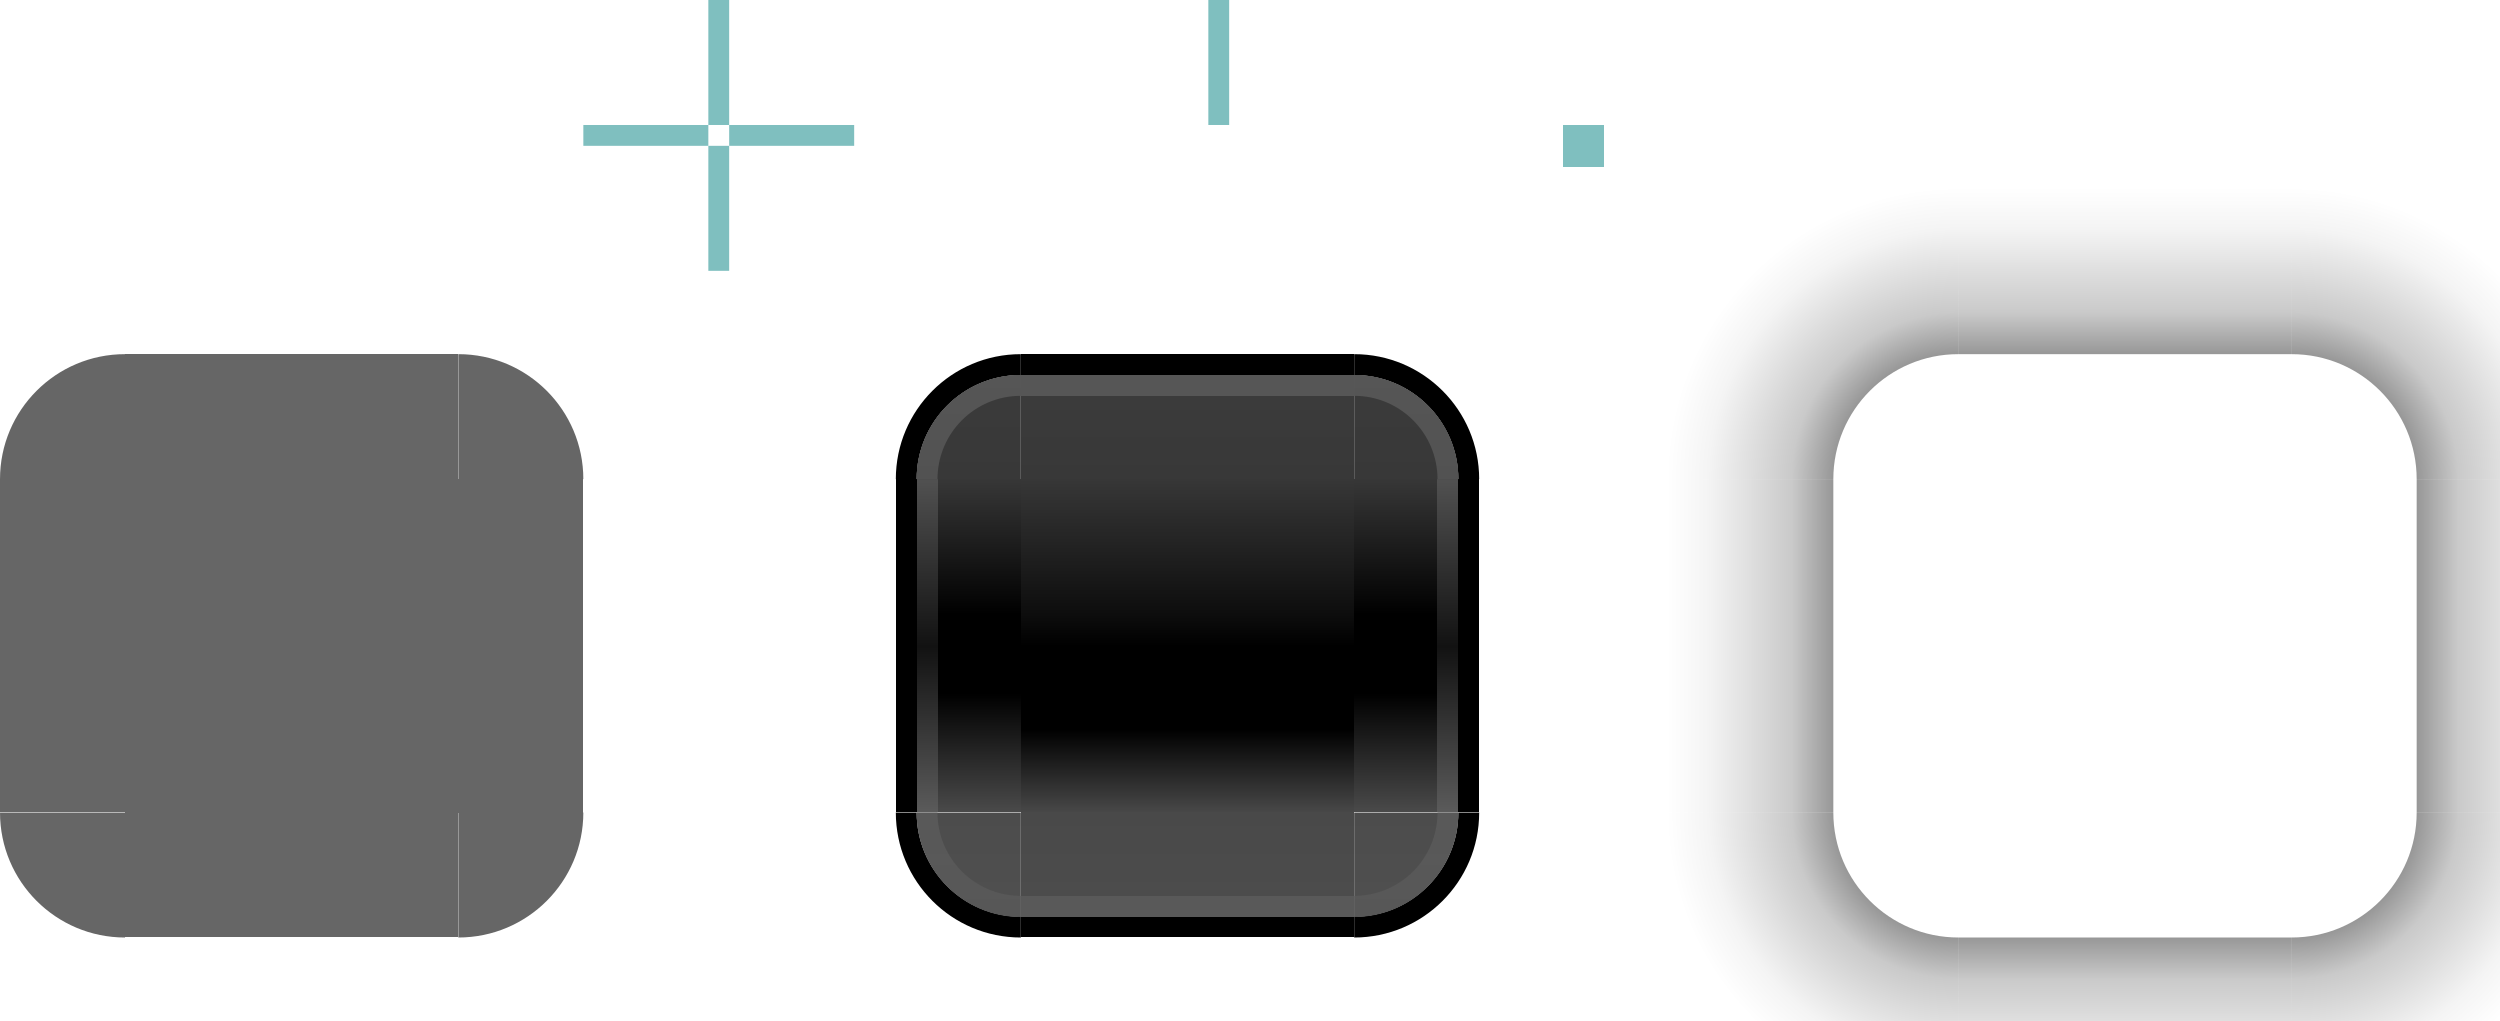
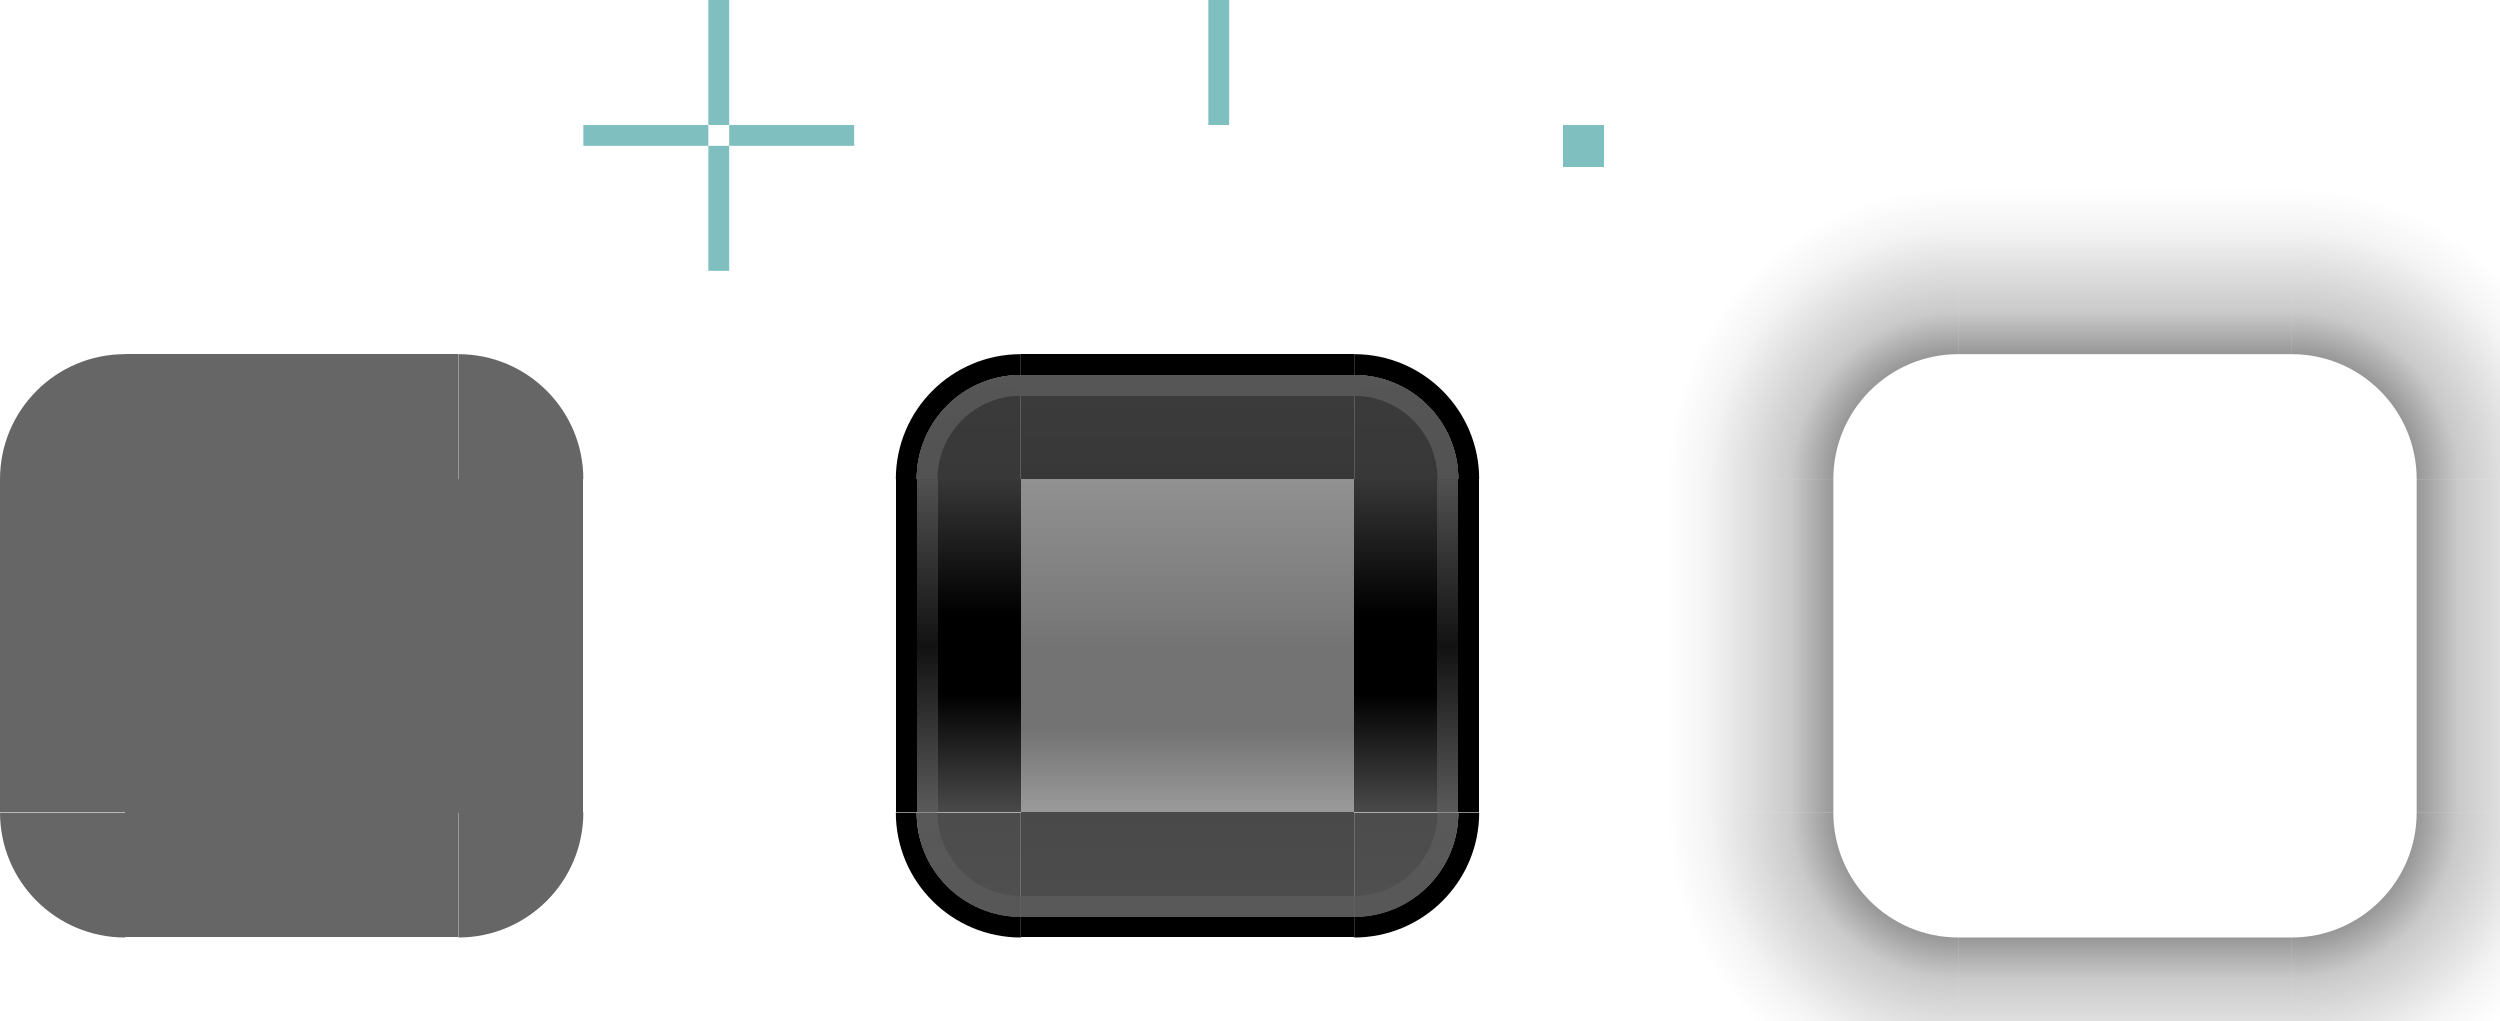
<svg xmlns="http://www.w3.org/2000/svg" xmlns:xlink="http://www.w3.org/1999/xlink" width="120" height="49" viewBox="0 0 120 49" version="1.1" id="svg8">
  <defs id="defs2">
    <linearGradient id="linearGradient8">
      <stop style="stop-color:#373737;stop-opacity:1;" offset="0" id="stop1" />
      <stop style="stop-color:#0d0d0d;stop-opacity:1;" offset="0.406" id="stop2" />
      <stop style="stop-color:#000000;stop-opacity:1" offset="0.502" id="stop3" />
      <stop style="stop-color:#000000;stop-opacity:1" offset="0.75" id="stop4" />
      <stop style="stop-color:#484848;stop-opacity:1;" offset="1" id="stop5" />
    </linearGradient>
    <linearGradient id="linearGradient28">
      <stop style="stop-color:#000000;stop-opacity:1;" offset="0" id="stop24" />
      <stop style="stop-color:#000000;stop-opacity:0.21;" offset="0.571" id="stop25" />
      <stop id="stop27" offset="0.857" style="stop-color:#000000;stop-opacity:0.043;" />
      <stop style="stop-color:#000000;stop-opacity:0;" offset="1" id="stop28" />
    </linearGradient>
    <linearGradient id="linearGradient13">
      <stop style="stop-color:#565656;stop-opacity:1;" offset="0" id="stop11" />
      <stop style="stop-color:#525252;stop-opacity:1;" offset="1" id="stop13" />
    </linearGradient>
    <linearGradient id="linearGradient6">
      <stop style="stop-color:#5c5c5c;stop-opacity:1;" offset="0" id="stop6" />
      <stop style="stop-color:#595959;stop-opacity:1;" offset="1" id="stop10" />
    </linearGradient>
    <linearGradient id="linearGradient40">
      <stop style="stop-color:#373737;stop-opacity:1;" offset="0" id="stop36" />
      <stop style="stop-color:#000000;stop-opacity:1" offset="0.406" id="stop37" />
      <stop style="stop-color:#000000;stop-opacity:1" offset="0.502" id="stop38" />
      <stop style="stop-color:#000000;stop-opacity:1" offset="0.643" id="stop39" />
      <stop style="stop-color:#4a4a4a;stop-opacity:1;" offset="1" id="stop40" />
    </linearGradient>
    <linearGradient id="linearGradient35">
      <stop style="stop-color:#494949;stop-opacity:1;" offset="0" id="stop34" />
      <stop style="stop-color:#4c4c4c;stop-opacity:1;" offset="1" id="stop35" />
    </linearGradient>
    <linearGradient id="linearGradient31">
      <stop style="stop-color:#515151;stop-opacity:1;" offset="0" id="stop31" />
      <stop style="stop-color:#121212;stop-opacity:1;" offset="0.502" id="stop33" />
      <stop style="stop-color:#5b5b5b;stop-opacity:1;" offset="1" id="stop32" />
    </linearGradient>
    <linearGradient id="linearGradient30">
      <stop style="stop-color:#3b3b3b;stop-opacity:1;" offset="0" id="stop26" />
      <stop style="stop-color:#383838;stop-opacity:1;" offset="1" id="stop30" />
    </linearGradient>
    <linearGradient id="linearGradient22">
      <stop style="stop-color:#4c4c4c;stop-opacity:1;" offset="0" id="stop18" />
      <stop style="stop-color:#4f4f4f;stop-opacity:1;" offset="1" id="stop22" />
    </linearGradient>
    <linearGradient xlink:href="#linearGradient28" id="linearGradient3" x1="151.737" y1="940.24" x2="151.737" y2="926.24" gradientUnits="userSpaceOnUse" />
    <radialGradient xlink:href="#linearGradient28" id="radialGradient12" cx="138.737" cy="946.24" fx="138.737" fy="946.24" r="7" gradientUnits="userSpaceOnUse" gradientTransform="matrix(2,0,0,2,-138.7367,-946.2404)" />
    <linearGradient xlink:href="#linearGradient8" id="linearGradient2" x1="-946.24" y1="87.737" x2="-962.24" y2="87.737" gradientUnits="userSpaceOnUse" />
    <linearGradient xlink:href="#linearGradient30" id="linearGradient5" x1="-963.648" y1="64.415" x2="-966.848" y2="64.415" gradientUnits="userSpaceOnUse" gradientTransform="matrix(1.249993,0,0,0.9999999,241.7053,5.3797294e-6)" />
    <linearGradient xlink:href="#linearGradient35" id="linearGradient7" gradientUnits="userSpaceOnUse" x1="-966.848" y1="58.415" x2="-963.648" y2="58.415" gradientTransform="matrix(1.249955,0,0,0.9999998,241.6687,7.9056827e-6)" />
    <linearGradient xlink:href="#linearGradient40" id="linearGradient10" gradientUnits="userSpaceOnUse" x1="-966.848" y1="40.415" x2="-966.848" y2="72.415" gradientTransform="matrix(1.249977,0,0,1,241.69,3.221859e-6)" />
    <linearGradient xlink:href="#linearGradient30" id="linearGradient15" x1="105.537" y1="937.24" x2="105.537" y2="941.24" gradientUnits="userSpaceOnUse" gradientTransform="matrix(1.249999,0,0,1.249999,-26.18409,-235.3094)" />
    <linearGradient xlink:href="#linearGradient22" id="linearGradient17" gradientUnits="userSpaceOnUse" x1="106.337" y1="941.24" x2="106.337" y2="938.052" gradientTransform="matrix(1.250001,0,0,1.254611,-26.18425,-239.6502)" />
    <linearGradient xlink:href="#linearGradient31" id="linearGradient32" x1="-961.848" y1="40.415" x2="-961.848" y2="72.415" gradientUnits="userSpaceOnUse" />
    <linearGradient xlink:href="#linearGradient13" id="linearGradient4" x1="108.737" y1="936.24" x2="108.737" y2="941.24" gradientUnits="userSpaceOnUse" />
    <linearGradient xlink:href="#linearGradient6" id="linearGradient11" x1="108.737" y1="941.24" x2="108.737" y2="936.24" gradientUnits="userSpaceOnUse" />
  </defs>
  <g id="layer1" transform="translate(-28.73669,-923.2404)">
    <rect y="923.24" x="62.737" height="6" width="1" id="hint-top-margin" style="opacity:0.5;fill:#008080;fill-opacity:1;stroke:none;stroke-width:1.414;stroke-linecap:round;stroke-miterlimit:4;stroke-dasharray:none;stroke-opacity:1" />
    <rect style="opacity:0.5;fill:#008080;fill-opacity:1;stroke:none;stroke-width:1.414;stroke-linecap:round;stroke-miterlimit:4;stroke-dasharray:none;stroke-opacity:1" id="hint-bottom-margin" width="1" height="6" x="62.737" y="930.24" />
    <rect style="opacity:0.5;fill:#008080;fill-opacity:1;stroke:none;stroke-width:1;stroke-linecap:round;stroke-miterlimit:4;stroke-dasharray:none;stroke-opacity:1" id="hint-left-margin" width="6" height="1" x="56.737" y="929.24" />
    <rect y="929.24" x="63.737" height="1" width="6" id="hint-right-margin" style="opacity:0.5;fill:#008080;fill-opacity:1;stroke:none;stroke-width:1;stroke-linecap:round;stroke-miterlimit:4;stroke-dasharray:none;stroke-opacity:1" />
    <rect y="912.24" x="86.737" height="8" width="1" id="shadow-hint-top-margin" style="opacity:0.5;fill:#008080;fill-opacity:1;stroke:none;stroke-width:1;stroke-linecap:round;stroke-miterlimit:4;stroke-dasharray:none;stroke-opacity:1" />
    <rect style="opacity:0.5;fill:#008080;fill-opacity:1;stroke:none;stroke-width:1;stroke-linecap:round;stroke-miterlimit:4;stroke-dasharray:none;stroke-opacity:1" id="shadow-hint-bottom-margin" width="1" height="8" x="86.737" y="921.24" />
    <rect style="opacity:0.5;fill:#008080;fill-opacity:1;stroke:none;stroke-width:1;stroke-linecap:round;stroke-miterlimit:4;stroke-dasharray:none;stroke-opacity:1" id="shadow-hint-left-margin" width="8" height="1" x="78.737" y="920.24" />
    <rect y="920.24" x="87.737" height="1" width="8" id="shadow-hint-right-margin" style="opacity:0.5;fill:#008080;fill-opacity:1;stroke:none;stroke-width:1;stroke-linecap:round;stroke-miterlimit:4;stroke-dasharray:none;stroke-opacity:1" />
    <rect y="946.24" x="34.737" height="16" width="16" id="mask-center" style="opacity:1;fill:#666666;fill-opacity:1;fill-rule:evenodd;stroke:none;stroke-width:0.248;stroke-linecap:square;stroke-linejoin:miter;stroke-miterlimit:4;stroke-dasharray:none;stroke-opacity:1;paint-order:normal;shape-rendering:crispEdges" />
    <g id="top" transform="matrix(0.5,0,0,1,57.52905,-20.60714)" style="stroke-width:1.414">
      <rect transform="rotate(-90)" style="opacity:1;fill:#000000;fill-opacity:1;fill-rule:evenodd;stroke:none;stroke-width:3.04;stroke-linecap:square;stroke-linejoin:miter;stroke-miterlimit:4;stroke-dasharray:none;stroke-opacity:1;paint-order:normal;shape-rendering:crispEdges" id="rect892" width="1" height="32" x="-961.848" y="40.415" />
      <rect transform="rotate(-90)" style="opacity:1;fill:url(#linearGradient5);fill-opacity:1;fill-rule:evenodd;stroke:none;stroke-width:3.04;stroke-linecap:square;stroke-linejoin:miter;stroke-miterlimit:4;stroke-dasharray:none;stroke-opacity:1;paint-order:normal;shape-rendering:crispEdges" id="rect3136" width="5" height="32" x="-966.848" y="40.415" />
      <rect transform="rotate(-90)" style="opacity:1;fill:#565656;fill-opacity:1;fill-rule:evenodd;stroke:none;stroke-width:3.04;stroke-linecap:square;stroke-linejoin:miter;stroke-miterlimit:4;stroke-dasharray:none;stroke-opacity:1;paint-order:normal;shape-rendering:crispEdges" id="rect2" width="1" height="32" x="-962.848" y="40.415" />
    </g>
    <rect y="940.24" x="34.737" height="6" width="16" id="mask-top" style="opacity:1;fill:#666666;fill-opacity:1;fill-rule:evenodd;stroke:none;stroke-width:0.248;stroke-linecap:square;stroke-linejoin:miter;stroke-miterlimit:4;stroke-dasharray:none;stroke-opacity:1;paint-order:normal;shape-rendering:crispEdges" />
    <path style="opacity:1;fill:#666666;stroke-width:2.5;stroke-linecap:round;stroke-linejoin:round;stroke-opacity:0.905" id="mask-topleft" d="m 28.737,946.24 a 6,6 0 0 1 6,-6 v 6 z" />
    <use x="0" y="0" xlink:href="#mask-top" id="mask-bottom" transform="translate(4.6219961e-7,21.99999)" style="fill:#666666" />
    <use x="0" y="0" xlink:href="#mask-top" id="mask-right" transform="rotate(90,42.7367,954.2404)" style="fill:#666666" />
    <use x="0" y="0" xlink:href="#mask-top" id="mask-left" transform="rotate(-90,42.73669,954.2404)" style="fill:#666666" />
    <use x="0" y="0" xlink:href="#mask-topleft" id="mask-topright" transform="matrix(-1,0,0,1,85.47338,-1.2478411e-5)" style="fill:#666666" />
    <use x="0" y="0" xlink:href="#mask-topleft" id="mask-bottomleft" transform="matrix(1,0,0,-1,4.6219961e-7,1908.481)" style="fill:#666666" />
    <use x="0" y="0" xlink:href="#mask-topleft" id="mask-bottomright" transform="rotate(180,42.73669,954.2404)" style="fill:#666666" />
    <rect y="946.24" x="122.737" height="16" width="16" id="shadow-center" style="opacity:1;fill:none;fill-opacity:1;fill-rule:evenodd;stroke:none;stroke-width:0.248;stroke-linecap:square;stroke-linejoin:miter;stroke-miterlimit:4;stroke-dasharray:none;stroke-opacity:1;paint-order:normal;shape-rendering:crispEdges" />
    <rect y="929.24" x="103.737" height="2" width="2" id="hint-stretch-borders" style="opacity:0.5;fill:#008080;fill-opacity:1;fill-rule:evenodd;stroke:none;stroke-width:0.248;stroke-linecap:square;stroke-linejoin:miter;stroke-miterlimit:4;stroke-dasharray:none;stroke-opacity:1;paint-order:normal;shape-rendering:crispEdges" />
-     <rect y="77.737" x="-962.24" height="16" width="16" id="center" style="opacity:1;fill:url(#linearGradient2);fill-opacity:1;fill-rule:evenodd;stroke:none;stroke-width:2.149;stroke-linecap:square;stroke-linejoin:miter;stroke-miterlimit:4;stroke-dasharray:none;stroke-opacity:1;paint-order:normal;shape-rendering:crispEdges" transform="rotate(-90)" />
+     <rect y="77.737" x="-962.24" height="16" width="16" id="center" style="opacity:0.55;fill:url(#linearGradient2);fill-opacity:1;fill-rule:evenodd;stroke:none;stroke-width:2.149;stroke-linecap:square;stroke-linejoin:miter;stroke-miterlimit:4;stroke-dasharray:none;stroke-opacity:1;paint-order:normal;shape-rendering:crispEdges" transform="rotate(-90)" />
    <g id="shadow-top" transform="translate(-24,6.000051)">
      <rect y="926.24" x="146.737" height="8" width="16" id="rect940" style="fill:url(#linearGradient3);stroke:none;stroke-width:1;stroke-linecap:round;stroke-miterlimit:4;stroke-dasharray:none;stroke-opacity:1" />
      <rect y="934.24" x="146.737" height="6" width="16" id="rect3" style="fill:none;stroke:none;stroke-width:1;stroke-linecap:round;stroke-miterlimit:4;stroke-dasharray:none;stroke-opacity:1" />
    </g>
    <use x="0" y="0" xlink:href="#shadow-top" id="shadow-right" transform="rotate(90,130.7367,954.2404)" />
    <use x="0" y="0" xlink:href="#shadow-top" id="shadow-bottom" transform="matrix(1,0,0,-1,3.1156337e-7,1908.481)" />
    <use x="0" y="0" xlink:href="#shadow-top" id="shadow-left" transform="rotate(-90,130.7367,954.2404)" />
    <use x="0" y="0" xlink:href="#mask-topleft" id="use3" transform="matrix(-1,0,0,1,201.4734,5.999989)" style="fill:#666666" />
    <use x="0" y="0" xlink:href="#shadow-topright" id="shadow-topleft" transform="matrix(-1,0,0,1,261.4734,-3.4086204e-6)" />
    <use x="0" y="0" xlink:href="#shadow-topright" id="shadow-bottomright" transform="matrix(1,0,0,-1,3.7919104e-6,1908.481)" />
    <use x="0" y="0" xlink:href="#shadow-topright" id="shadow-bottomleft" transform="rotate(180,130.7367,954.2404)" />
    <path id="shadow-topright" style="opacity:1;fill:url(#radialGradient12);fill-opacity:1;stroke-width:4" d="m 138.737,932.24 v 8 a 6,6 0 0 1 6,6 h 8 v -14 z" />
    <g id="bottom" transform="matrix(0.5,0,0,-1,57.52906,1929.088)" style="stroke-width:1.414">
      <rect transform="rotate(-90)" style="opacity:1;fill:#000000;fill-opacity:1;fill-rule:evenodd;stroke:none;stroke-width:3.04;stroke-linecap:square;stroke-linejoin:miter;stroke-miterlimit:4;stroke-dasharray:none;stroke-opacity:1;paint-order:normal;shape-rendering:crispEdges" id="rect5" width="1" height="32" x="-961.848" y="40.415" />
      <rect transform="rotate(-90)" style="opacity:1;fill:url(#linearGradient7);fill-opacity:1;fill-rule:evenodd;stroke:none;stroke-width:3.04;stroke-linecap:square;stroke-linejoin:miter;stroke-miterlimit:4;stroke-dasharray:none;stroke-opacity:1;paint-order:normal;shape-rendering:crispEdges" id="rect6" width="5" height="32" x="-966.848" y="40.415" />
      <rect transform="rotate(-90)" style="opacity:1;fill:#595959;fill-opacity:1;fill-rule:evenodd;stroke:none;stroke-width:3.04;stroke-linecap:square;stroke-linejoin:miter;stroke-miterlimit:4;stroke-dasharray:none;stroke-opacity:1;paint-order:normal;shape-rendering:crispEdges" id="rect7" width="1" height="32" x="-962.848" y="40.415" />
    </g>
    <g id="right" transform="matrix(0,0.5,-1,0,1060.584,926.0328)" style="stroke-width:1.414">
      <rect transform="rotate(-90)" style="opacity:1;fill:#000000;fill-opacity:1;fill-rule:evenodd;stroke:none;stroke-width:3.04;stroke-linecap:square;stroke-linejoin:miter;stroke-miterlimit:4;stroke-dasharray:none;stroke-opacity:1;paint-order:normal;shape-rendering:crispEdges" id="rect8" width="1" height="32" x="-961.848" y="40.415" />
      <rect transform="rotate(-90)" style="opacity:1;fill:url(#linearGradient10);fill-opacity:1;fill-rule:evenodd;stroke:none;stroke-width:3.04;stroke-linecap:square;stroke-linejoin:miter;stroke-miterlimit:4;stroke-dasharray:none;stroke-opacity:1;paint-order:normal;shape-rendering:crispEdges" id="rect9" width="5" height="32" x="-966.848" y="40.415" />
      <rect transform="rotate(-90)" style="opacity:1;fill:url(#linearGradient32);fill-opacity:1;fill-rule:evenodd;stroke:none;stroke-width:3.04;stroke-linecap:square;stroke-linejoin:miter;stroke-miterlimit:4;stroke-dasharray:none;stroke-opacity:1;paint-order:normal;shape-rendering:crispEdges" id="rect10" width="1" height="32" x="-962.848" y="40.415" />
    </g>
    <use x="0" y="0" xlink:href="#right" id="left" transform="matrix(-1,0,0,1,171.4734,-5.3508911e-5)" />
    <g id="topright" transform="translate(-11,4.999987)">
      <path id="path10" style="opacity:1;fill:#000000;fill-opacity:1;stroke:none;stroke-width:2.16" d="m 104.737,935.24 v 1 a 5,5 0 0 1 5,5 h 1 a 6,6 0 0 0 -6,-6 z" />
      <path style="opacity:1;fill:url(#linearGradient15);fill-opacity:1;stroke:none;stroke-width:1.8" id="path14" d="m 104.737,936.24 a 5,5 0 0 1 5,5 h -5 z" />
      <path id="path12" style="opacity:1;fill:url(#linearGradient4);fill-opacity:1;stroke:none;stroke-width:1.8" d="m 104.737,936.24 v 1 a 4,4 0 0 1 4,4 h 1 a 5,5 0 0 0 -5,-5 z" />
    </g>
    <use x="0" y="0" xlink:href="#topright" id="topleft" transform="matrix(-1,0,0,1,171.4734,0)" />
    <g id="bottomright" transform="matrix(1,0,0,-1,-11,1903.481)">
      <path id="path15" style="opacity:1;fill:#000000;fill-opacity:1;stroke:none;stroke-width:2.16" d="m 104.737,935.24 v 1 a 5,5 0 0 1 5,5 h 1 a 6,6 0 0 0 -6,-6 z" />
      <path style="opacity:1;fill:url(#linearGradient17);fill-opacity:1;stroke:none;stroke-width:1.803" id="path17" d="m 104.737,936.222 a 5,5.018 0 0 1 5,5.018 h -5 z" />
      <path id="path16" style="opacity:0.8;fill:url(#linearGradient11);fill-opacity:1;stroke:none;stroke-width:1.8" d="m 104.737,936.24 v 1 a 4,4 0 0 1 4,4 h 1 a 5,5 0 0 0 -5,-5 z" />
    </g>
    <use x="0" y="0" xlink:href="#bottomright" id="bottomleft" transform="matrix(-1,0,0,1,171.4734,2.4883093e-5)" />
  </g>
</svg>
